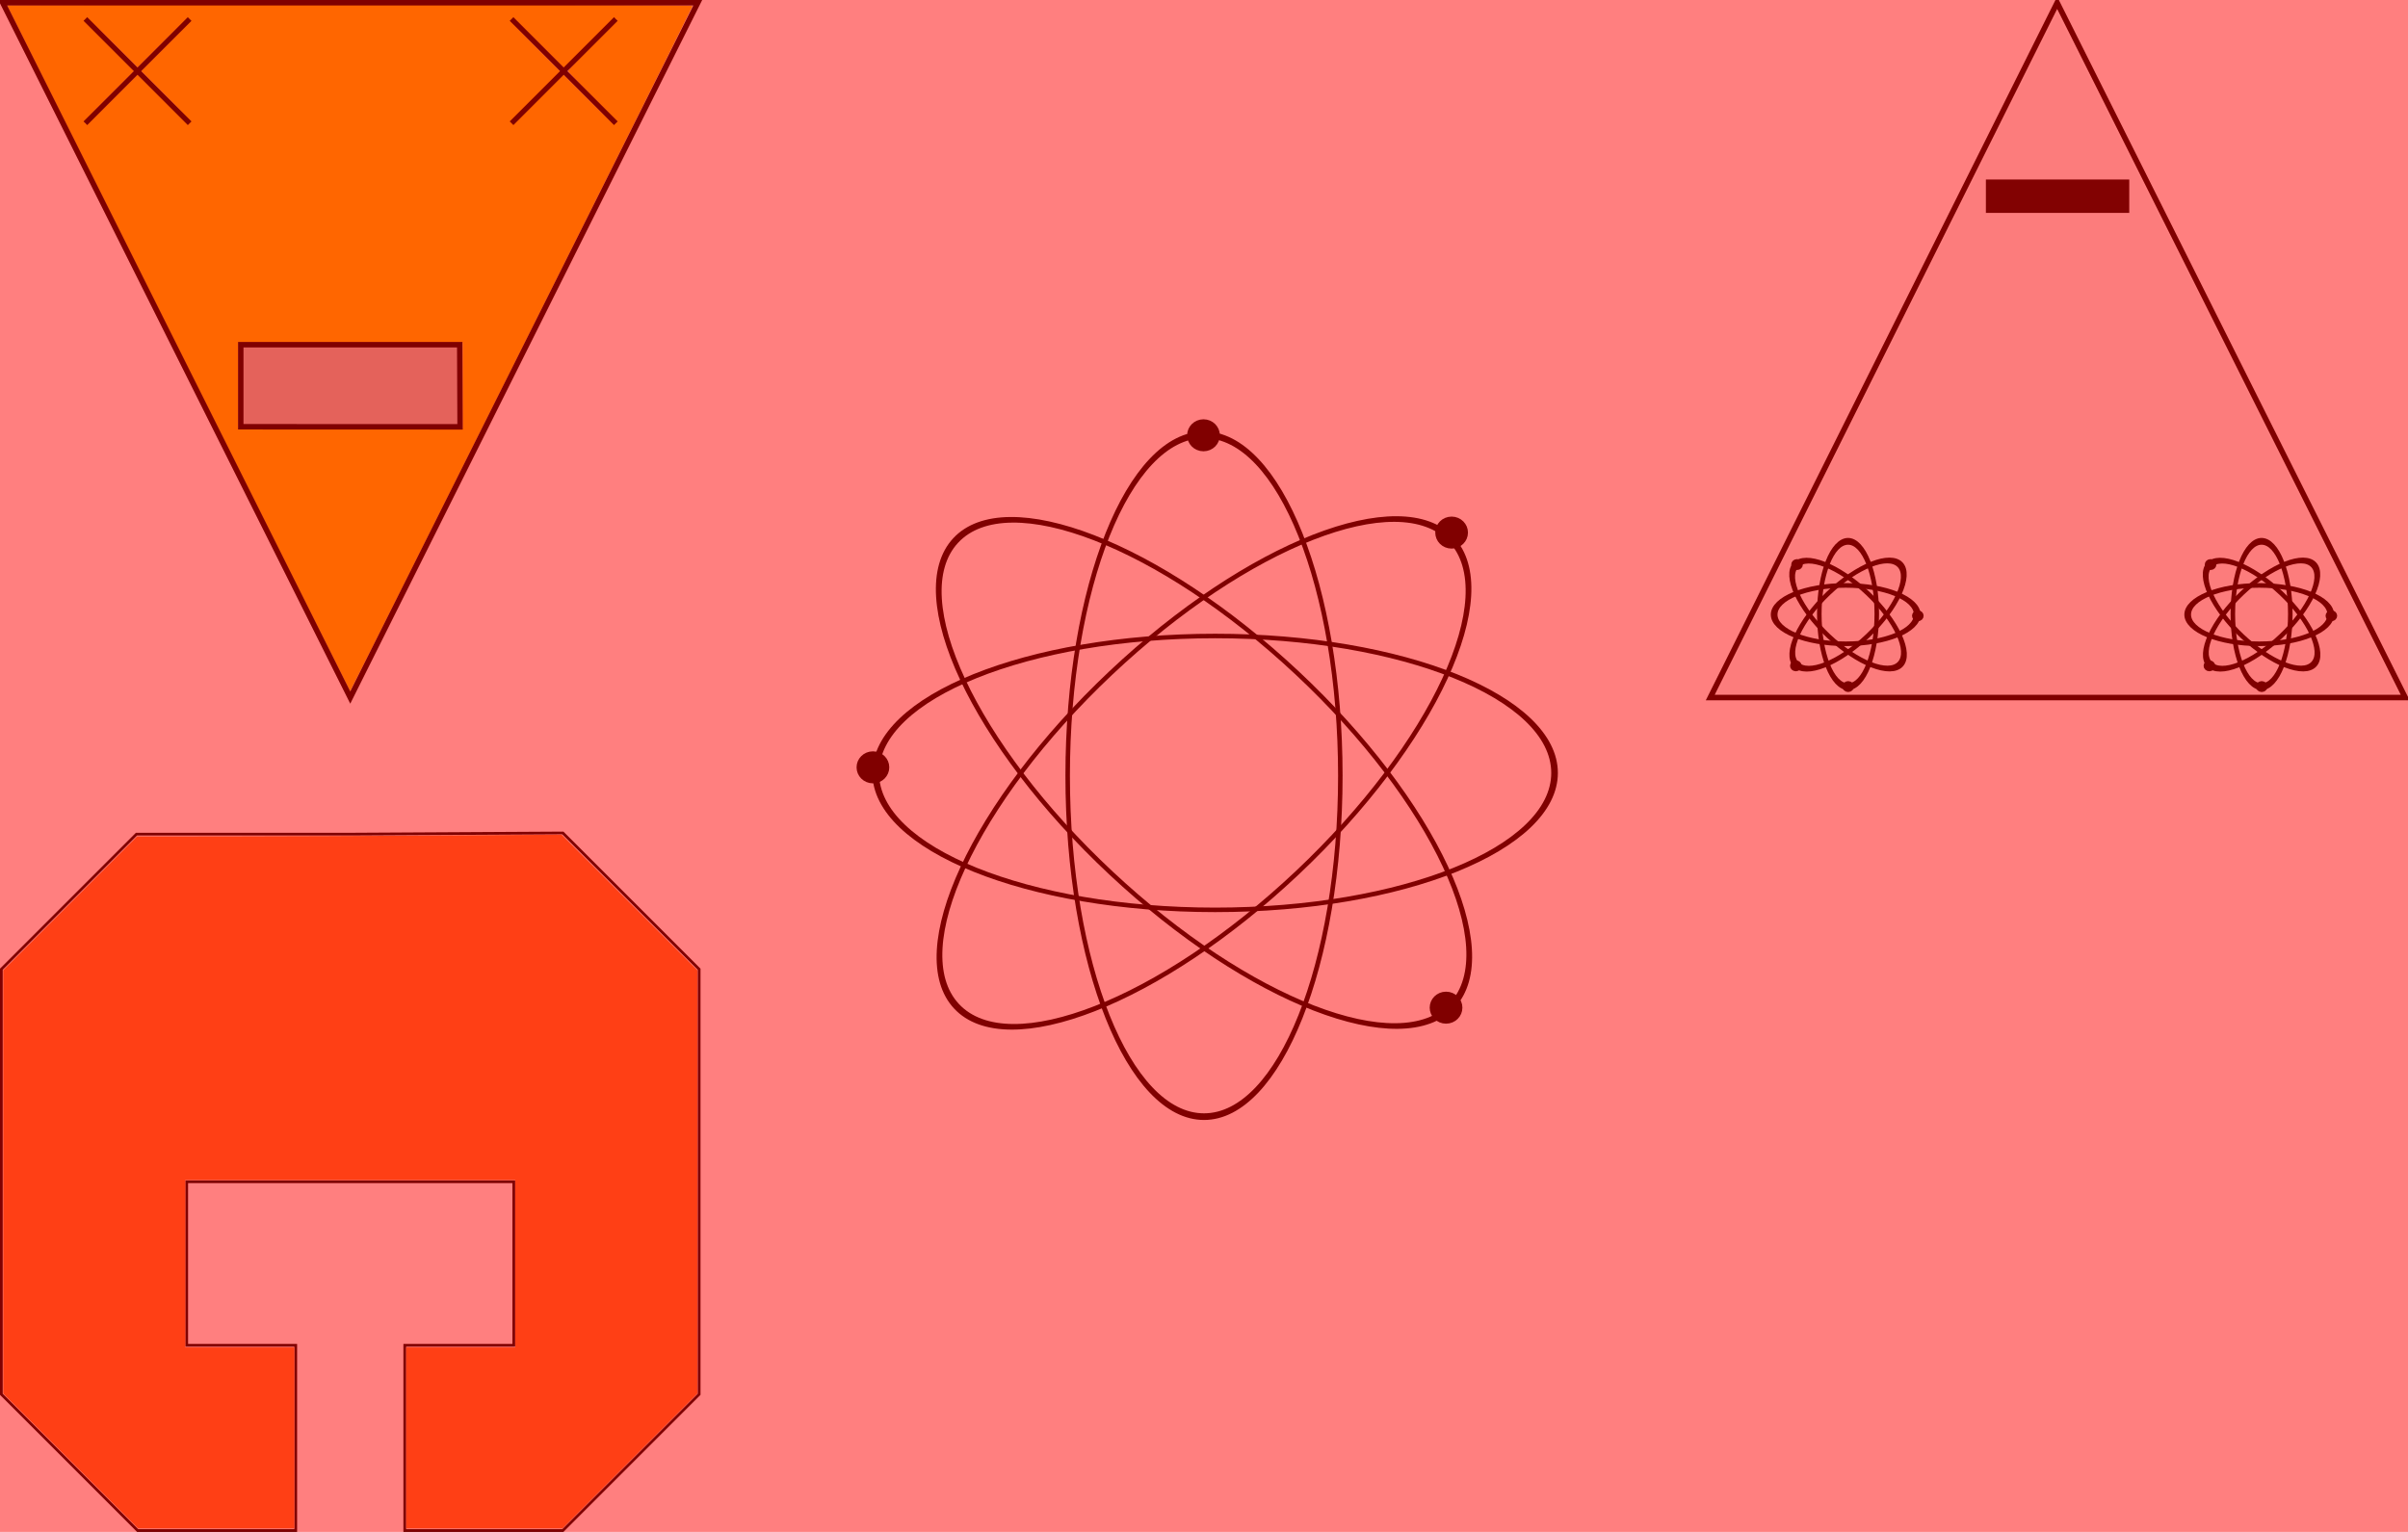
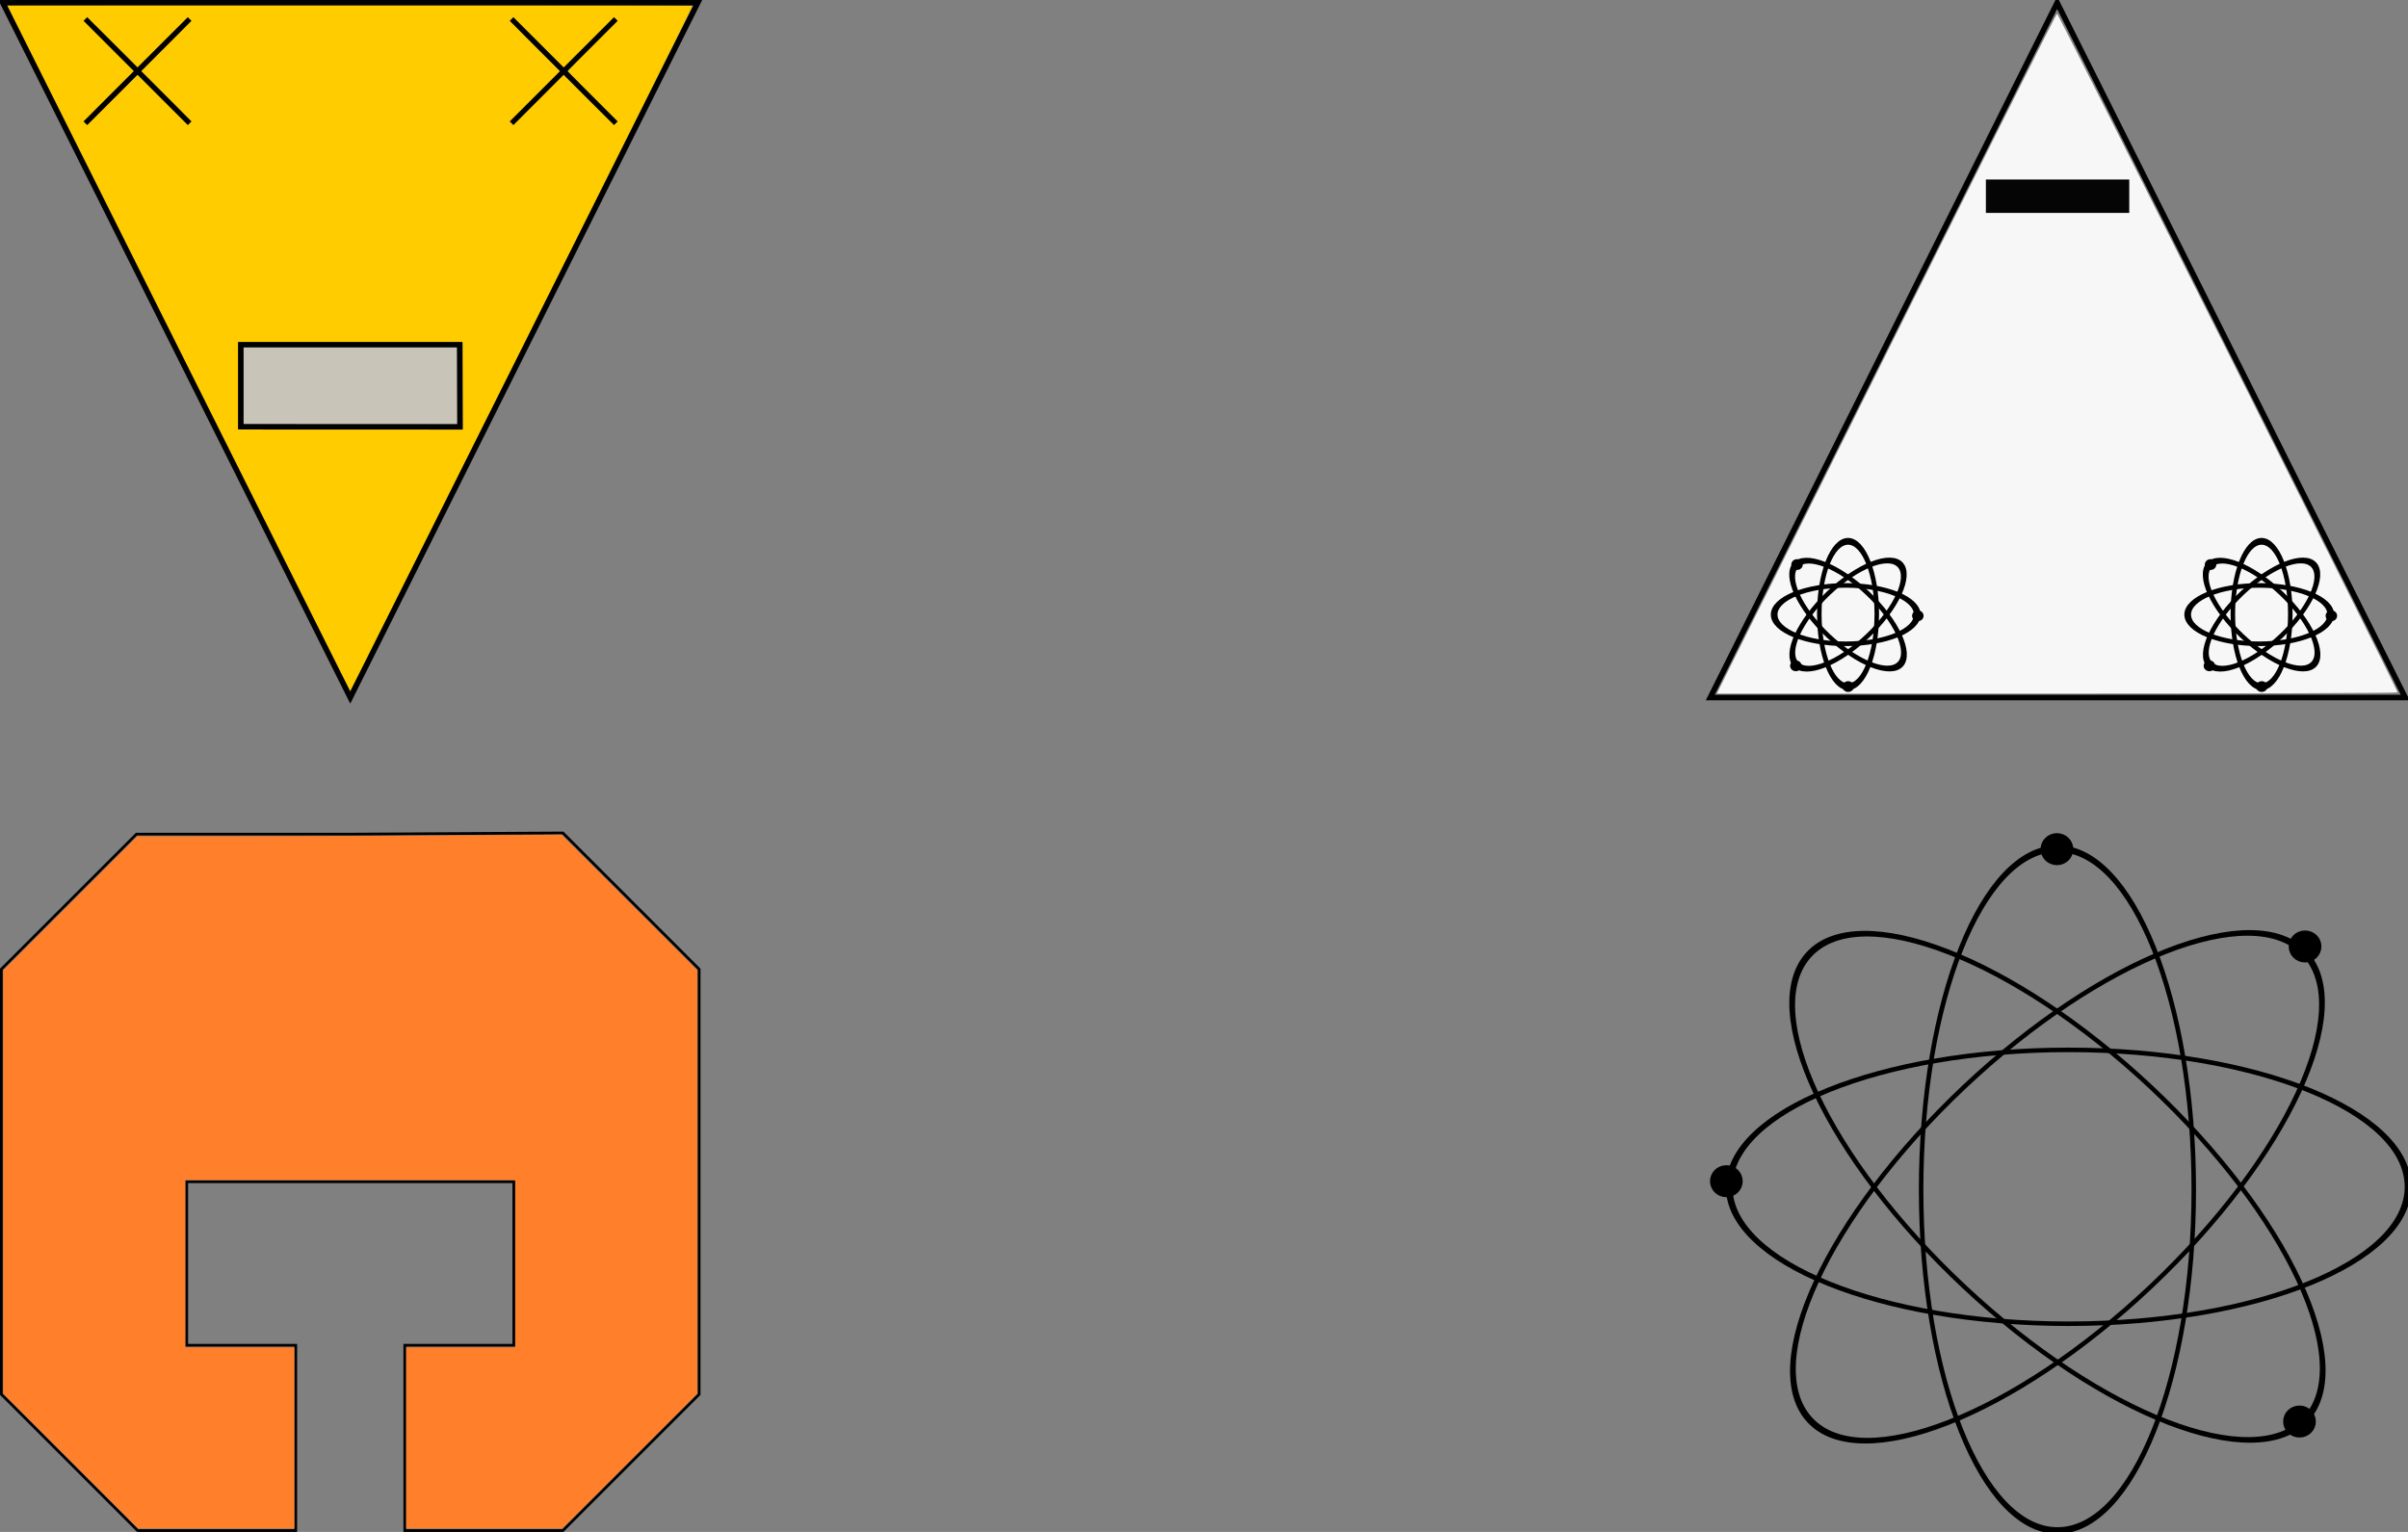
<svg xmlns="http://www.w3.org/2000/svg" width="440" height="280" id="svg2" version="1.1">
  <defs id="defs4" />
+   <g id="layer3">
+     <rect style="fill:#808080" id="rect3039" width="440" height="280" x="0" y="0" />
+   </g>
  <g transform="translate(0,-772.3621)" id="layer1">
    <g transform="matrix(1.007495,0,0,1.017432,311.4885,771.5966)" id="g3143">
      <g id="layer1-8" transform="translate(0,-924.3622)" style="display:inline">
        <path style="fill:none;stroke:#000000;stroke-width:1px;stroke-linecap:butt;stroke-linejoin:miter;stroke-opacity:1" d="m 63.925,925.612 63.128,124.812 -126.043,0 z" id="path2999" />
      </g>
      <g id="layer2" style="display:inline">
        <path style="opacity:0.98;fill:#f9f9f9;fill-opacity:1;fill-rule:evenodd;stroke:none" d="M 15.096,99.726 C 52.965,24.507 63.735,3.219 63.919,3.218 64.125,3.216 125.68,124.734 125.68,125.141 c 0,0.12 -27.785,0.218 -61.745,0.218 l -61.745,0 12.905,-25.633 z" id="path3980" />
        <rect style="opacity:0.98;fill:#000000;fill-opacity:1;fill-rule:evenodd;stroke:none" id="rect4110" width="26" height="6" x="51" y="33" />
      </g>
      <g id="layer4">
        <path style="color:#000000;fill:none;stroke:#000000;stroke-width:2.945px;stroke-linecap:butt;stroke-linejoin:miter;stroke-miterlimit:4;stroke-opacity:1;stroke-dasharray:none;stroke-dashoffset:0;marker:none;visibility:visible;display:inline;overflow:visible;enable-background:accumulate" id="path3837" d="m -121.723,-60.899 c 0,17.434 -8.367,31.567 -18.688,31.567 -10.321,0 -18.688,-14.133 -18.688,-31.567 0,-17.434 8.367,-31.567 18.688,-31.567 10.321,0 18.688,14.133 18.688,31.567 z" transform="matrix(-0.2788575,0,0,-0.4135681,-13.15472,85.86953)" />
        <path style="color:#000000;fill:none;stroke:#000000;stroke-width:2.945px;stroke-linecap:butt;stroke-linejoin:miter;stroke-miterlimit:4;stroke-opacity:1;stroke-dasharray:none;stroke-dashoffset:0;marker:none;visibility:visible;display:inline;overflow:visible;enable-background:accumulate" id="path3837-7" d="m -121.723,-60.899 c 0,17.434 -8.367,31.567 -18.688,31.567 -10.321,0 -18.688,-14.133 -18.688,-31.567 0,-17.434 8.367,-31.567 18.688,-31.567 10.321,0 18.688,14.133 18.688,31.567 z" transform="matrix(0.1908761,0.2045505,-0.2996449,0.2830845,34.5532,157.1229)" />
        <path style="color:#000000;fill:none;stroke:#000000;stroke-width:2.945px;stroke-linecap:butt;stroke-linejoin:miter;stroke-miterlimit:4;stroke-opacity:1;stroke-dasharray:none;stroke-dashoffset:0;marker:none;visibility:visible;display:inline;overflow:visible;enable-background:accumulate" id="path3837-4" d="m -121.723,-60.899 c 0,17.434 -8.367,31.567 -18.688,31.567 -10.321,0 -18.688,-14.133 -18.688,-31.567 0,-17.434 8.367,-31.567 18.688,-31.567 10.321,0 18.688,14.133 18.688,31.567 z" transform="matrix(-0.1900612,0.2053173,-0.3007681,-0.281876,-19.00305,122.8253)" />
        <path style="color:#000000;fill:none;stroke:#000000;stroke-width:2.945px;stroke-linecap:butt;stroke-linejoin:miter;stroke-miterlimit:4;stroke-opacity:1;stroke-dasharray:none;stroke-dashoffset:0;marker:none;visibility:visible;display:inline;overflow:visible;enable-background:accumulate" id="path3837-0" d="m -121.723,-60.899 c 0,17.434 -8.367,31.567 -18.688,31.567 -10.321,0 -18.688,-14.133 -18.688,-31.567 0,-17.434 8.367,-31.567 18.688,-31.567 10.321,0 18.688,14.133 18.688,31.567 z" transform="matrix(0,-0.2805832,0.4110246,0,50.60538,71.76523)" />
        <path style="color:#000000;fill:#000000;fill-opacity:1;fill-rule:evenodd;stroke:#000000;stroke-width:12.734px;stroke-linecap:butt;stroke-linejoin:miter;stroke-miterlimit:4;stroke-opacity:1;stroke-dasharray:none;stroke-dashoffset:0;marker:none;visibility:visible;display:inline;overflow:visible;enable-background:accumulate" id="path3871" d="m -54.801,-84.637 c 0,3.905 -2.714,7.071 -6.061,7.071 -3.347,0 -6.061,-3.166 -6.061,-7.071 0,-3.905 2.714,-7.071 6.061,-7.071 3.347,0 6.061,3.166 6.061,7.071 z" transform="matrix(-0.08456134,0,0,-0.07292972,20.8727,117.9185)" />
        <path style="color:#000000;fill:#000000;fill-opacity:1;fill-rule:evenodd;stroke:#000000;stroke-width:12.734px;stroke-linecap:butt;stroke-linejoin:miter;stroke-miterlimit:4;stroke-opacity:1;stroke-dasharray:none;stroke-dashoffset:0;marker:none;visibility:visible;display:inline;overflow:visible;enable-background:accumulate" id="path3871-4" d="m -54.801,-84.637 c 0,3.905 -2.714,7.071 -6.061,7.071 -3.347,0 -6.061,-3.166 -6.061,-7.071 0,-3.905 2.714,-7.071 6.061,-7.071 3.347,0 6.061,3.166 6.061,7.071 z" transform="matrix(-0.08456134,0,0,-0.07292972,11.38814,114.1925)" />
        <path style="color:#000000;fill:#000000;fill-opacity:1;fill-rule:evenodd;stroke:#000000;stroke-width:12.734px;stroke-linecap:butt;stroke-linejoin:miter;stroke-miterlimit:4;stroke-opacity:1;stroke-dasharray:none;stroke-dashoffset:0;marker:none;visibility:visible;display:inline;overflow:visible;enable-background:accumulate" id="path3871-8" d="m -54.801,-84.637 c 0,3.905 -2.714,7.071 -6.061,7.071 -3.347,0 -6.061,-3.166 -6.061,-7.071 0,-3.905 2.714,-7.071 6.061,-7.071 3.347,0 6.061,3.166 6.061,7.071 z" transform="matrix(-0.08456134,0,0,-0.07292972,11.60085,96.00088)" />
        <path style="color:#000000;fill:#000000;fill-opacity:1;fill-rule:evenodd;stroke:#000000;stroke-width:12.734px;stroke-linecap:butt;stroke-linejoin:miter;stroke-miterlimit:4;stroke-opacity:1;stroke-dasharray:none;stroke-dashoffset:0;marker:none;visibility:visible;display:inline;overflow:visible;enable-background:accumulate" id="path3871-82" d="m -54.801,-84.637 c 0,3.905 -2.714,7.071 -6.061,7.071 -3.347,0 -6.061,-3.166 -6.061,-7.071 0,-3.905 2.714,-7.071 6.061,-7.071 3.347,0 6.061,3.166 6.061,7.071 z" transform="matrix(-0.08456134,0,0,-0.07292972,33.50932,105.2037)" />
        <path style="color:#000000;fill:none;stroke:#000000;stroke-width:2.945px;stroke-linecap:butt;stroke-linejoin:miter;stroke-miterlimit:4;stroke-opacity:1;stroke-dasharray:none;stroke-dashoffset:0;marker:none;visibility:visible;display:inline;overflow:visible;enable-background:accumulate" id="path3837-6" d="m -121.723,-60.899 c 0,17.434 -8.367,31.567 -18.688,31.567 -10.321,0 -18.688,-14.133 -18.688,-31.567 0,-17.434 8.367,-31.567 18.688,-31.567 10.321,0 18.688,14.133 18.688,31.567 z" transform="matrix(-0.2788575,0,0,-0.4135681,61.84528,85.86953)" />
        <path style="color:#000000;fill:none;stroke:#000000;stroke-width:2.945px;stroke-linecap:butt;stroke-linejoin:miter;stroke-miterlimit:4;stroke-opacity:1;stroke-dasharray:none;stroke-dashoffset:0;marker:none;visibility:visible;display:inline;overflow:visible;enable-background:accumulate" id="path3837-7-8" d="m -121.723,-60.899 c 0,17.434 -8.367,31.567 -18.688,31.567 -10.321,0 -18.688,-14.133 -18.688,-31.567 0,-17.434 8.367,-31.567 18.688,-31.567 10.321,0 18.688,14.133 18.688,31.567 z" transform="matrix(0.1908761,0.2045505,-0.2996449,0.2830845,109.5532,157.1229)" />
        <path style="color:#000000;fill:none;stroke:#000000;stroke-width:2.945px;stroke-linecap:butt;stroke-linejoin:miter;stroke-miterlimit:4;stroke-opacity:1;stroke-dasharray:none;stroke-dashoffset:0;marker:none;visibility:visible;display:inline;overflow:visible;enable-background:accumulate" id="path3837-4-5" d="m -121.723,-60.899 c 0,17.434 -8.367,31.567 -18.688,31.567 -10.321,0 -18.688,-14.133 -18.688,-31.567 0,-17.434 8.367,-31.567 18.688,-31.567 10.321,0 18.688,14.133 18.688,31.567 z" transform="matrix(-0.1900612,0.2053173,-0.3007681,-0.281876,55.99695,122.8253)" />
        <path style="color:#000000;fill:none;stroke:#000000;stroke-width:2.945px;stroke-linecap:butt;stroke-linejoin:miter;stroke-miterlimit:4;stroke-opacity:1;stroke-dasharray:none;stroke-dashoffset:0;marker:none;visibility:visible;display:inline;overflow:visible;enable-background:accumulate" id="path3837-0-7" d="m -121.723,-60.899 c 0,17.434 -8.367,31.567 -18.688,31.567 -10.321,0 -18.688,-14.133 -18.688,-31.567 0,-17.434 8.367,-31.567 18.688,-31.567 10.321,0 18.688,14.133 18.688,31.567 z" transform="matrix(0,-0.2805832,0.4110246,0,125.6054,71.76523)" />
        <path style="color:#000000;fill:#000000;fill-opacity:1;fill-rule:evenodd;stroke:#000000;stroke-width:12.734px;stroke-linecap:butt;stroke-linejoin:miter;stroke-miterlimit:4;stroke-opacity:1;stroke-dasharray:none;stroke-dashoffset:0;marker:none;visibility:visible;display:inline;overflow:visible;enable-background:accumulate" id="path3871-6" d="m -54.801,-84.637 c 0,3.905 -2.714,7.071 -6.061,7.071 -3.347,0 -6.061,-3.166 -6.061,-7.071 0,-3.905 2.714,-7.071 6.061,-7.071 3.347,0 6.061,3.166 6.061,7.071 z" transform="matrix(-0.08456134,0,0,-0.07292972,95.8727,117.9185)" />
        <path style="color:#000000;fill:#000000;fill-opacity:1;fill-rule:evenodd;stroke:#000000;stroke-width:12.734px;stroke-linecap:butt;stroke-linejoin:miter;stroke-miterlimit:4;stroke-opacity:1;stroke-dasharray:none;stroke-dashoffset:0;marker:none;visibility:visible;display:inline;overflow:visible;enable-background:accumulate" id="path3871-4-1" d="m -54.801,-84.637 c 0,3.905 -2.714,7.071 -6.061,7.071 -3.347,0 -6.061,-3.166 -6.061,-7.071 0,-3.905 2.714,-7.071 6.061,-7.071 3.347,0 6.061,3.166 6.061,7.071 z" transform="matrix(-0.08456134,0,0,-0.07292972,86.38814,114.1925)" />
        <path style="color:#000000;fill:#000000;fill-opacity:1;fill-rule:evenodd;stroke:#000000;stroke-width:12.734px;stroke-linecap:butt;stroke-linejoin:miter;stroke-miterlimit:4;stroke-opacity:1;stroke-dasharray:none;stroke-dashoffset:0;marker:none;visibility:visible;display:inline;overflow:visible;enable-background:accumulate" id="path3871-8-8" d="m -54.801,-84.637 c 0,3.905 -2.714,7.071 -6.061,7.071 -3.347,0 -6.061,-3.166 -6.061,-7.071 0,-3.905 2.714,-7.071 6.061,-7.071 3.347,0 6.061,3.166 6.061,7.071 z" transform="matrix(-0.08456134,0,0,-0.07292972,86.60085,96.00088)" />
        <path style="color:#000000;fill:#000000;fill-opacity:1;fill-rule:evenodd;stroke:#000000;stroke-width:12.734px;stroke-linecap:butt;stroke-linejoin:miter;stroke-miterlimit:4;stroke-opacity:1;stroke-dasharray:none;stroke-dashoffset:0;marker:none;visibility:visible;display:inline;overflow:visible;enable-background:accumulate" id="path3871-82-9" d="m -54.801,-84.637 c 0,3.905 -2.714,7.071 -6.061,7.071 -3.347,0 -6.061,-3.166 -6.061,-7.071 0,-3.905 2.714,-7.071 6.061,-7.071 3.347,0 6.061,3.166 6.061,7.071 z" transform="matrix(-0.08456134,0,0,-0.07292972,108.5093,105.2037)" />
      </g>
    </g>
    <g transform="matrix(0.9961089,0,0,0.996109,0.2490272,924.6112)" id="g3246">
      <g id="layer1-3" transform="translate(0,-924.3622)">
        <path style="fill:none;stroke:#000000;stroke-width:0.5;stroke-linecap:butt;stroke-linejoin:miter;stroke-miterlimit:4;stroke-opacity:1;stroke-dasharray:none" d="m 64.145,0.216 -39.36,0 L 0,25 l 0,78 25,25 29,0 0,-34 -20,0 0,-30 60,0 0,30 -20,0 0,34 29,0 25,-25 0,-78 -25,-25 z" id="path3017" transform="translate(0,924.3622)" />
      </g>
      <g id="layer2-3">
        <path style="fill:#ff7f2a;fill-opacity:1;stroke-width:0.5;stroke-miterlimit:4;stroke-dasharray:none" d="m 12.714,115.237 -12.366,-12.367 0,-38.838 0,-38.838 L 12.624,12.917 24.901,0.64 41.33,0.629 c 9.036,-0.006 26.554,-0.078 38.929,-0.162 l 22.5,-0.151 12.455,12.438 12.455,12.438 0,38.84 0,38.84 -12.367,12.366 -12.367,12.366 -14.33,0 -14.33,0 0,-16.607 0,-16.607 10,0 10,0 0,-15.357 0,-15.357 -30.268,0 -30.268,0 0,15.357 0,15.357 10,0 10,0 0,16.607 0,16.607 -14.331,0 -14.331,0 -12.366,-12.367 0,0 z" id="path3788" />
      </g>
    </g>
    <g transform="translate(0,772.3622)" id="g3319">
      <g id="layer1-88" transform="translate(0,-924.3622)" style="display:inline">
        <path style="fill:#ffcc00;fill-opacity:1;stroke-width:0.5;stroke-miterlimit:4;stroke-dasharray:none" d="M 32.596,63.724 C 15.374,29.28 1.284,1.043 1.284,0.974 c 0,-0.069 28.181,-0.125 62.625,-0.125 41.617,0 62.625,0.084 62.625,0.25 0,0.246 -62.44,125.25 -62.563,125.25 -0.034,0 -14.153,-28.181 -31.375,-62.625 z m 51.938,6.75 0,-7.875 -20.5,0 -20.5,0 0,7.875 0,7.875 20.5,0 20.5,0 0,-7.875 z M 29.717,18.156 c 3.637,3.637 4.618,4.492 4.867,4.243 0.249,-0.249 -0.606,-1.229 -4.243,-4.867 l -4.555,-4.555 4.554,-4.559 C 33.963,4.791 34.831,3.796 34.584,3.549 34.337,3.303 33.342,4.17 29.715,7.794 L 25.156,12.348 20.601,7.793 C 16.97,4.162 15.983,3.301 15.735,3.549 15.487,3.796 16.348,4.785 19.979,8.419 l 4.555,4.56 -4.615,4.61 c -3.677,3.673 -4.557,4.679 -4.331,4.951 0.228,0.274 1.197,-0.57 4.929,-4.299 l 4.645,-4.64 4.555,4.555 z m 78.583,-0.416 c -2.484,-2.487 -4.516,-4.634 -4.516,-4.771 0,-0.138 2.023,-2.271 4.495,-4.74 2.997,-2.994 4.412,-4.573 4.245,-4.74 -0.167,-0.167 -1.79,1.288 -4.87,4.365 L 103.034,12.469 98.414,7.854 C 94.738,4.183 93.731,3.303 93.484,3.549 c -0.247,0.247 0.633,1.254 4.305,4.93 l 4.615,4.62 -4.588,4.593 c -3.067,3.071 -4.487,4.656 -4.282,4.782 0.199,0.123 1.889,-1.392 4.843,-4.343 l 4.537,-4.532 4.609,4.615 c 3.672,3.676 4.679,4.557 4.951,4.331 0.274,-0.228 -0.546,-1.172 -4.175,-4.804 l 0,0 z" id="path3061" transform="translate(0,924.3622)" />
        <path style="fill:#c8c4b7;fill-opacity:1;stroke-width:0.5;stroke-miterlimit:4;stroke-dasharray:none" d="m 44.534,70.474 0,-7.125 19.5,0 19.5,0 0,7.125 0,7.125 -19.5,0 -19.5,0 0,-7.125 z" id="path3063" transform="translate(0,924.3622)" />
      </g>
      <g id="layer2-8">
        <path style="fill:none;stroke:#000000;stroke-width:1px;stroke-linecap:butt;stroke-linejoin:miter;stroke-opacity:1" d="M 0.5,0.5 64,127.5 127.5,0.5 z" id="path3045" />
        <path style="fill:none;stroke:#000000;stroke-width:1px;stroke-linecap:butt;stroke-linejoin:miter;stroke-opacity:1" d="m 44,78 0,-15 40,0 0.057,15.016 z" id="path3051" />
        <path style="fill:none;stroke:#000000;stroke-width:0.944px;stroke-linecap:butt;stroke-linejoin:miter;stroke-opacity:1" d="M 15.597,3.472 34.653,22.528" id="path3053" />
        <path style="fill:none;stroke:#000000;stroke-width:0.949px;stroke-linecap:butt;stroke-linejoin:miter;stroke-opacity:1" d="M 25.083,13.042 34.65,3.475 15.6,22.525" id="path3055" />
        <path id="path3057" d="M 93.472,3.472 112.528,22.528" style="fill:none;stroke:#000000;stroke-width:0.944px;stroke-linecap:butt;stroke-linejoin:miter;stroke-opacity:1" />
        <path id="path3059" d="M 102.958,13.042 112.525,3.475 93.475,22.525" style="fill:none;stroke:#000000;stroke-width:0.949px;stroke-linecap:butt;stroke-linejoin:miter;stroke-opacity:1" />
      </g>
    </g>
-     <g id="layer1-7" transform="matrix(0.9998268,0,0,0.9983931,156.5865,-73.79318)">
+     <g id="layer1-7" transform="matrix(0.9998268,0,0,0.9983931,312.5316,1.853508)">
      <path style="color:#000000;fill:none;stroke:#000000;stroke-width:0.616px;stroke-linecap:butt;stroke-linejoin:miter;stroke-miterlimit:4;stroke-opacity:1;stroke-dasharray:none;stroke-dashoffset:0;marker:none;visibility:visible;display:inline;overflow:visible;enable-background:accumulate" id="path3837-76" d="m -121.723,-60.899 c 0,17.434 -8.367,31.567 -18.688,31.567 -10.321,0 -18.688,-14.133 -18.688,-31.567 0,-17.434 8.367,-31.567 18.688,-31.567 10.321,0 18.688,14.133 18.688,31.567 z" transform="matrix(1.333199,0,0,1.977242,250.6206,1109.941)" />
      <path style="color:#000000;fill:none;stroke:#000000;stroke-width:0.616px;stroke-linecap:butt;stroke-linejoin:miter;stroke-miterlimit:4;stroke-opacity:1;stroke-dasharray:none;stroke-dashoffset:0;marker:none;visibility:visible;display:inline;overflow:visible;enable-background:accumulate" id="path3837-7-4" d="m -121.723,-60.899 c 0,17.434 -8.367,31.567 -18.688,31.567 -10.321,0 -18.688,-14.133 -18.688,-31.567 0,-17.434 8.367,-31.567 18.688,-31.567 10.321,0 18.688,14.133 18.688,31.567 z" transform="matrix(-0.9125657,-0.9779426,1.432582,-1.353408,22.53215,769.2839)" />
      <path style="color:#000000;fill:none;stroke:#000000;stroke-width:0.616px;stroke-linecap:butt;stroke-linejoin:miter;stroke-miterlimit:4;stroke-opacity:1;stroke-dasharray:none;stroke-dashoffset:0;marker:none;visibility:visible;display:inline;overflow:visible;enable-background:accumulate" id="path3837-4-3" d="m -121.723,-60.899 c 0,17.434 -8.367,31.567 -18.688,31.567 -10.321,0 -18.688,-14.133 -18.688,-31.567 0,-17.434 8.367,-31.567 18.688,-31.567 10.321,0 18.688,14.133 18.688,31.567 z" transform="matrix(0.9086698,-0.9816083,1.437952,1.34763,278.5811,933.2584)" />
      <path style="color:#000000;fill:none;stroke:#000000;stroke-width:0.616px;stroke-linecap:butt;stroke-linejoin:miter;stroke-miterlimit:4;stroke-opacity:1;stroke-dasharray:none;stroke-dashoffset:0;marker:none;visibility:visible;display:inline;overflow:visible;enable-background:accumulate" id="path3837-0-0" d="m -121.723,-60.899 c 0,17.434 -8.367,31.567 -18.688,31.567 -10.321,0 -18.688,-14.133 -18.688,-31.567 0,-17.434 8.367,-31.567 18.688,-31.567 10.321,0 18.688,14.133 18.688,31.567 z" transform="matrix(0,1.341449,-1.965081,0,-54.21228,1177.373)" />
      <path style="color:#000000;fill:#000000;fill-opacity:1;fill-rule:evenodd;stroke:#000000;stroke-width:2.663px;stroke-linecap:butt;stroke-linejoin:miter;stroke-miterlimit:4;stroke-opacity:1;stroke-dasharray:none;stroke-dashoffset:0;marker:none;visibility:visible;display:inline;overflow:visible;enable-background:accumulate" id="path3871-3" d="m -54.801,-84.637 c 0,3.905 -2.714,7.071 -6.061,7.071 -3.347,0 -6.061,-3.166 -6.061,-7.071 0,-3.905 2.714,-7.071 6.061,-7.071 3.347,0 6.061,3.166 6.061,7.071 z" transform="matrix(0.4042822,0,0,0.348672,87.93775,956.7172)" />
      <path style="color:#000000;fill:#000000;fill-opacity:1;fill-rule:evenodd;stroke:#000000;stroke-width:2.663px;stroke-linecap:butt;stroke-linejoin:miter;stroke-miterlimit:4;stroke-opacity:1;stroke-dasharray:none;stroke-dashoffset:0;marker:none;visibility:visible;display:inline;overflow:visible;enable-background:accumulate" id="path3871-4-0" d="m -54.801,-84.637 c 0,3.905 -2.714,7.071 -6.061,7.071 -3.347,0 -6.061,-3.166 -6.061,-7.071 0,-3.905 2.714,-7.071 6.061,-7.071 3.347,0 6.061,3.166 6.061,7.071 z" transform="matrix(0.4042822,0,0,0.348672,133.2828,974.5309)" />
      <path style="color:#000000;fill:#000000;fill-opacity:1;fill-rule:evenodd;stroke:#000000;stroke-width:2.663px;stroke-linecap:butt;stroke-linejoin:miter;stroke-miterlimit:4;stroke-opacity:1;stroke-dasharray:none;stroke-dashoffset:0;marker:none;visibility:visible;display:inline;overflow:visible;enable-background:accumulate" id="path3871-8-9" d="m -54.801,-84.637 c 0,3.905 -2.714,7.071 -6.061,7.071 -3.347,0 -6.061,-3.166 -6.061,-7.071 0,-3.905 2.714,-7.071 6.061,-7.071 3.347,0 6.061,3.166 6.061,7.071 z" transform="matrix(0.4042822,0,0,0.348672,132.2658,1061.504)" />
      <path style="color:#000000;fill:#000000;fill-opacity:1;fill-rule:evenodd;stroke:#000000;stroke-width:2.663px;stroke-linecap:butt;stroke-linejoin:miter;stroke-miterlimit:4;stroke-opacity:1;stroke-dasharray:none;stroke-dashoffset:0;marker:none;visibility:visible;display:inline;overflow:visible;enable-background:accumulate" id="path3871-82-2" d="m -54.801,-84.637 c 0,3.905 -2.714,7.071 -6.061,7.071 -3.347,0 -6.061,-3.166 -6.061,-7.071 0,-3.905 2.714,-7.071 6.061,-7.071 3.347,0 6.061,3.166 6.061,7.071 z" transform="matrix(0.4042822,0,0,0.348672,27.52287,1017.506)" />
    </g>
-     <flowRoot transform="translate(12.84375,733.4865)" style="font-size:144px;font-style:normal;font-weight:normal;line-height:125%;letter-spacing:0px;word-spacing:0px;fill:#000000;fill-opacity:1;stroke:none;font-family:Sans" id="flowRoot3041" xml:space="preserve">
+     <flowRoot transform="translate(-141.2969,665.9748)" style="font-size:144px;font-style:normal;font-weight:normal;line-height:125%;letter-spacing:0px;word-spacing:0px;fill:#000000;fill-opacity:1;stroke:none;font-family:Sans" id="flowRoot3041" xml:space="preserve">
      <flowRegion id="flowRegion3043">
        <rect style="font-size:144px" y="155.357" x="307.143" height="182.5" width="207.857" id="rect3045" />
      </flowRegion>
      <flowPara id="flowPara3047">H</flowPara>
    </flowRoot>
  </g>
-   <g id="webslicer-layer">
+   <g id="webslicer-layer" style="display:none">
    <rect height="280" width="440" y="0" x="0" id="promotional" style="opacity:0.5;fill:#ff0000">
      </rect>
  </g>
</svg>
